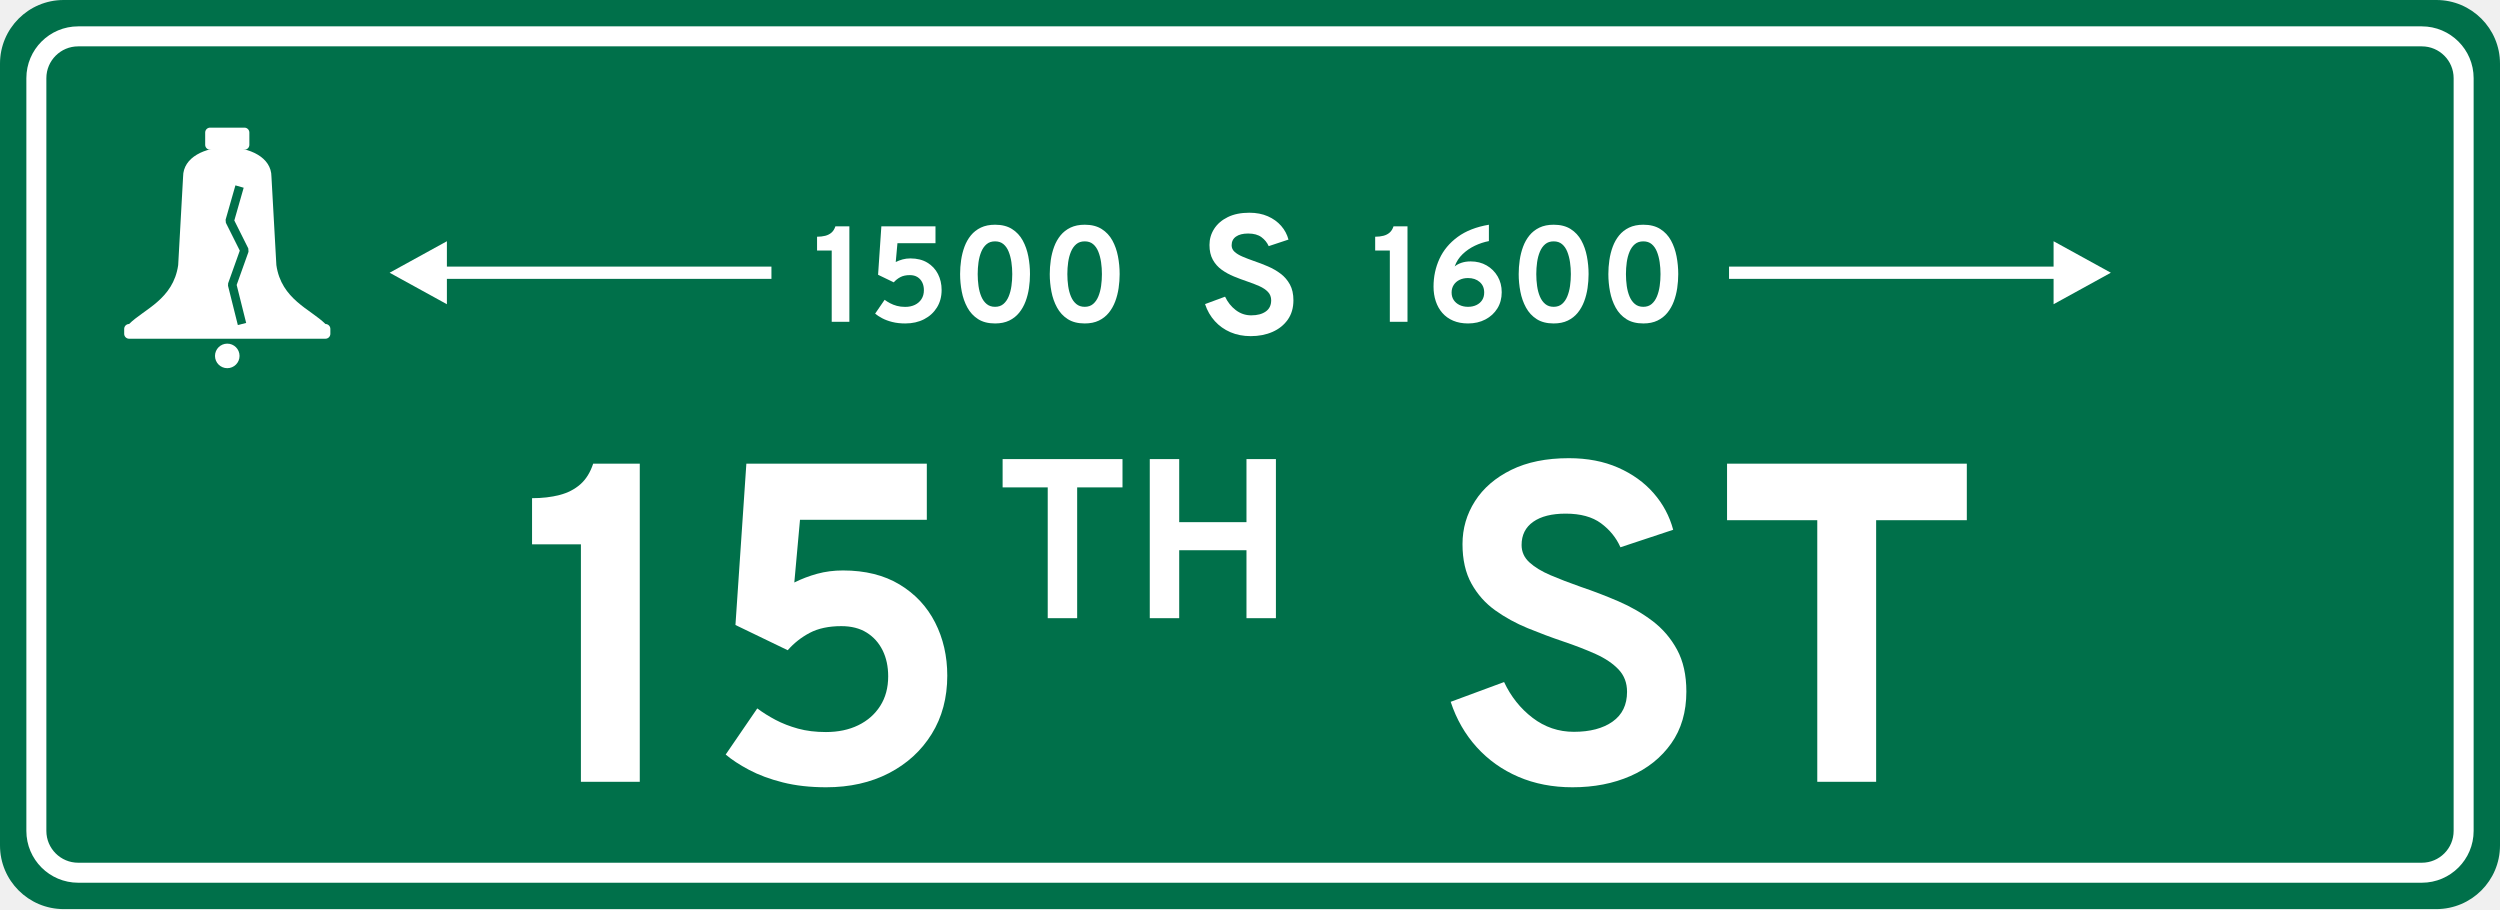
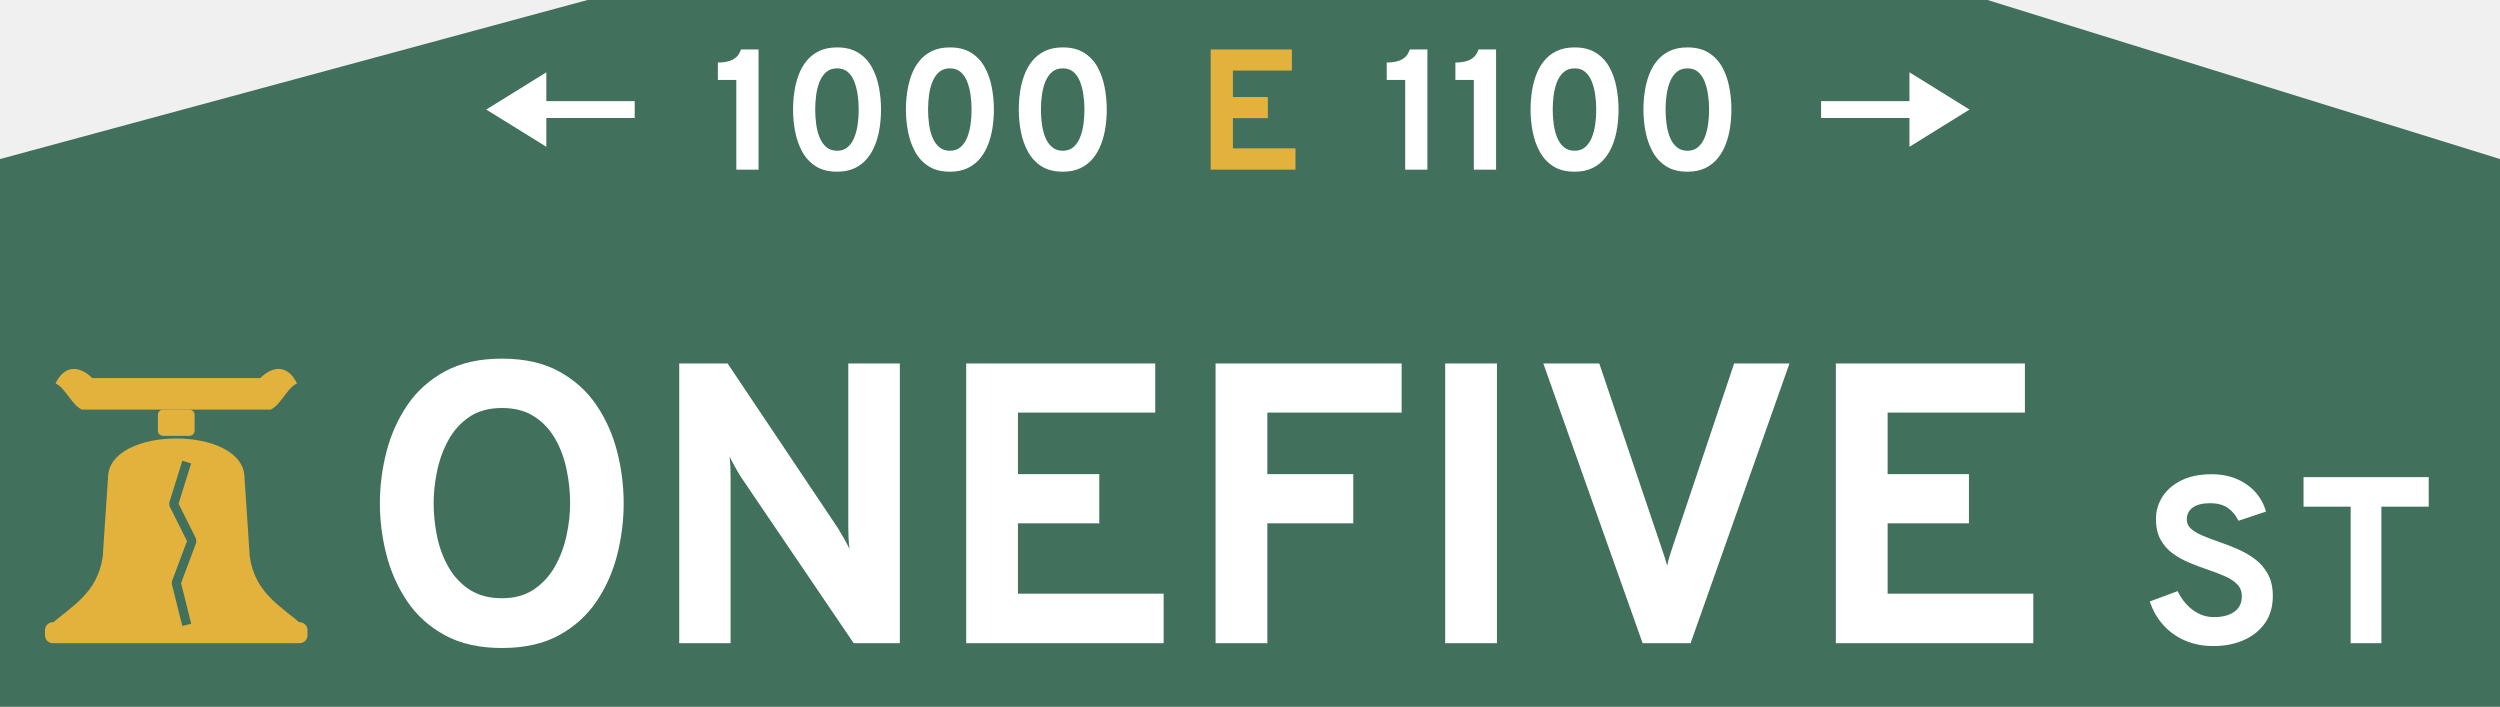
- <svg xmlns="http://www.w3.org/2000/svg" viewBox="0 0 1100 400" width="11.0in" height="4.0in">
-   <rect x="0" y="0" width="1100" height="400" rx="28.00" fill="#00704A" />
-   <rect x="16.00" y="16.00" width="1068.00" height="368.00" rx="18.40" fill="none" stroke="#FFFFFF" stroke-width="8.80" />
-   <g transform="translate(46.00,54.00) scale(1.08)">
-     <rect x="41" y="2" width="18" height="9" rx="2" fill="#FFFFFF" />
-     <path d="M32,22 C32,6 68,6 68,22 L70,58 C72,72 84,76 90,82 L10,82 C16,76 28,72 30,58 Z" fill="#FFFFFF" />
-     <rect x="8" y="82" width="84" height="6" rx="2" fill="#FFFFFF" />
-     <circle cx="50" cy="95" r="5" fill="#FFFFFF" />
-     <path d="M55,26 L51,40 L57,52 L52,66 L56,82" fill="none" stroke="#00704A" stroke-width="3.5" stroke-linejoin="bevel" />
+ <svg xmlns="http://www.w3.org/2000/svg" viewBox="0 0 1100 311" width="11.0in" height="3.11in">
+   <path d="M0,69.98 L258.50,0 L874.50,0 L1100,69.98 L1100,311 L0,311 Z" fill="#41715C" />
+   <path d="M532.704 74.64V21.77H568.429V31.06H542.485V42.691H557.855V51.981H542.485V65.274H570.015V74.64Z" fill="#E3B23C" />
+   <path d="M323.981 74.64V35.176H315.861V27.51Q318.392 27.51 320.431 26.981Q322.47 26.453 323.886 25.207Q325.302 23.96 326.02 21.77H333.762V74.64ZM368.316 75.546Q362.651 75.546 358.913 73.148Q355.174 70.75 352.984 66.747Q350.793 62.744 349.868 57.91Q348.943 53.077 348.943 48.205Q348.943 44.353 349.509 40.444Q350.076 36.536 351.379 33.024Q352.682 29.512 354.91 26.774Q357.138 24.036 360.442 22.45Q363.747 20.864 368.316 20.864Q373.943 20.864 377.7 23.243Q381.458 25.622 383.629 29.587Q385.801 33.552 386.726 38.405Q387.651 43.258 387.651 48.205Q387.651 52.057 387.085 55.947Q386.518 59.836 385.197 63.348Q383.875 66.861 381.647 69.617Q379.419 72.374 376.133 73.96Q372.848 75.546 368.316 75.546ZM368.316 66.332Q371.111 66.332 372.942 64.765Q374.774 63.197 375.85 60.592Q376.926 57.986 377.379 54.776Q377.833 51.566 377.833 48.205Q377.833 44.806 377.361 41.596Q376.889 38.386 375.831 35.762Q374.774 33.137 372.942 31.608Q371.111 30.078 368.316 30.078Q365.484 30.078 363.633 31.626Q361.783 33.175 360.688 35.799Q359.592 38.424 359.139 41.634Q358.686 44.844 358.686 48.205Q358.686 51.566 359.139 54.795Q359.592 58.024 360.688 60.629Q361.783 63.235 363.652 64.784Q365.521 66.332 368.316 66.332ZM417.976 75.546Q412.311 75.546 408.573 73.148Q404.834 70.75 402.644 66.747Q400.453 62.744 399.528 57.91Q398.603 53.077 398.603 48.205Q398.603 44.353 399.169 40.444Q399.736 36.536 401.039 33.024Q402.342 29.512 404.57 26.774Q406.798 24.036 410.102 22.45Q413.407 20.864 417.976 20.864Q423.603 20.864 427.36 23.243Q431.118 25.622 433.289 29.587Q435.461 33.552 436.386 38.405Q437.311 43.258 437.311 48.205Q437.311 52.057 436.745 55.947Q436.178 59.836 434.857 63.348Q433.535 66.861 431.307 69.617Q429.079 72.374 425.793 73.96Q422.508 75.546 417.976 75.546ZM417.976 66.332Q420.771 66.332 422.602 64.765Q424.434 63.197 425.51 60.592Q426.586 57.986 427.039 54.776Q427.493 51.566 427.493 48.205Q427.493 44.806 427.021 41.596Q426.549 38.386 425.491 35.762Q424.434 33.137 422.602 31.608Q420.771 30.078 417.976 30.078Q415.144 30.078 413.293 31.626Q411.443 33.175 410.348 35.799Q409.253 38.424 408.799 41.634Q408.346 44.844 408.346 48.205Q408.346 51.566 408.799 54.795Q409.253 58.024 410.348 60.629Q411.443 63.235 413.312 64.784Q415.182 66.332 417.976 66.332ZM467.636 75.546Q461.971 75.546 458.233 73.148Q454.494 70.75 452.304 66.747Q450.113 62.744 449.188 57.91Q448.263 53.077 448.263 48.205Q448.263 44.353 448.829 40.444Q449.396 36.536 450.699 33.024Q452.002 29.512 454.23 26.774Q456.458 24.036 459.762 22.45Q463.067 20.864 467.636 20.864Q473.263 20.864 477.021 23.243Q480.778 25.622 482.95 29.587Q485.121 33.552 486.046 38.405Q486.971 43.258 486.971 48.205Q486.971 52.057 486.405 55.947Q485.838 59.836 484.517 63.348Q483.195 66.861 480.967 69.617Q478.739 72.374 475.453 73.96Q472.168 75.546 467.636 75.546ZM467.636 66.332Q470.431 66.332 472.262 64.765Q474.094 63.197 475.17 60.592Q476.246 57.986 476.7 54.776Q477.153 51.566 477.153 48.205Q477.153 44.806 476.681 41.596Q476.209 38.386 475.151 35.762Q474.094 33.137 472.262 31.608Q470.431 30.078 467.636 30.078Q464.804 30.078 462.953 31.626Q461.103 33.175 460.008 35.799Q458.913 38.424 458.459 41.634Q458.006 44.844 458.006 48.205Q458.006 51.566 458.459 54.795Q458.913 58.024 460.008 60.629Q461.103 63.235 462.972 64.784Q464.842 66.332 467.636 66.332Z" fill="#FFFFFF" />
+   <path d="M618.278 74.64V35.176H610.159V27.51Q612.689 27.51 614.728 26.981Q616.767 26.453 618.183 25.207Q619.6 23.96 620.317 21.77H628.059V74.64ZM648.489 74.64V35.176H640.37V27.51Q642.9 27.51 644.939 26.981Q646.979 26.453 648.395 25.207Q649.811 23.96 650.529 21.77H658.27V74.64ZM692.825 75.546Q687.16 75.546 683.421 73.148Q679.683 70.75 677.492 66.747Q675.302 62.744 674.377 57.91Q673.451 53.077 673.451 48.205Q673.451 44.353 674.018 40.444Q674.584 36.536 675.887 33.024Q677.19 29.512 679.418 26.774Q681.646 24.036 684.951 22.45Q688.255 20.864 692.825 20.864Q698.451 20.864 702.209 23.243Q705.966 25.622 708.138 29.587Q710.309 33.552 711.235 38.405Q712.16 43.258 712.16 48.205Q712.16 52.057 711.593 55.947Q711.027 59.836 709.705 63.348Q708.383 66.861 706.155 69.617Q703.927 72.374 700.642 73.96Q697.356 75.546 692.825 75.546ZM692.825 66.332Q695.619 66.332 697.451 64.765Q699.282 63.197 700.359 60.592Q701.435 57.986 701.888 54.776Q702.341 51.566 702.341 48.205Q702.341 44.806 701.869 41.596Q701.397 38.386 700.34 35.762Q699.282 33.137 697.451 31.608Q695.619 30.078 692.825 30.078Q689.992 30.078 688.142 31.626Q686.291 33.175 685.196 35.799Q684.101 38.424 683.648 41.634Q683.195 44.844 683.195 48.205Q683.195 51.566 683.648 54.795Q684.101 58.024 685.196 60.629Q686.291 63.235 688.161 64.784Q690.03 66.332 692.825 66.332ZM742.485 75.546Q736.82 75.546 733.081 73.148Q729.343 70.75 727.152 66.747Q724.962 62.744 724.037 57.91Q723.111 53.077 723.111 48.205Q723.111 44.353 723.678 40.444Q724.244 36.536 725.547 33.024Q726.85 29.512 729.078 26.774Q731.306 24.036 734.611 22.45Q737.915 20.864 742.485 20.864Q748.111 20.864 751.869 23.243Q755.627 25.622 757.798 29.587Q759.969 33.552 760.895 38.405Q761.82 43.258 761.82 48.205Q761.82 52.057 761.253 55.947Q760.687 59.836 759.365 63.348Q758.043 66.861 755.815 69.617Q753.587 72.374 750.302 73.96Q747.016 75.546 742.485 75.546ZM742.485 66.332Q745.279 66.332 747.111 64.765Q748.942 63.197 750.019 60.592Q751.095 57.986 751.548 54.776Q752.001 51.566 752.001 48.205Q752.001 44.806 751.529 41.596Q751.057 38.386 750 35.762Q748.942 33.137 747.111 31.608Q745.279 30.078 742.485 30.078Q739.652 30.078 737.802 31.626Q735.951 33.175 734.856 35.799Q733.761 38.424 733.308 41.634Q732.855 44.844 732.855 48.205Q732.855 51.566 733.308 54.795Q733.761 58.024 734.856 60.629Q735.951 63.235 737.821 64.784Q739.69 66.332 742.485 66.332Z" fill="#FFFFFF" />
+   <path d="M279.27,44.50 L240.39,44.50 L240.39,31.82 L213.96,48.20 L240.39,64.59 L240.39,51.91 L279.27,51.91 Z" fill="#FFFFFF" />
+   <path d="M801.28,44.50 L840.16,44.50 L840.16,31.82 L866.59,48.20 L840.16,64.59 L840.16,51.91 L801.28,51.91 Z" fill="#FFFFFF" />
+   <g transform="translate(19.80,157.12) scale(1.155)" fill="#E3B23C">
+     <path d="M4,10 C8,2 14,4 18,8 L82,8 C86,4 92,2 96,10 C92,12 90,18 86,20 L14,20 C10,18 8,12 4,10 Z" />
+     <rect x="43" y="20" width="14" height="10" rx="2" />
+     <path d="M24,46 C24,26 76,26 76,46 L78,76 C80,90 90,95 98,102 L2,102 C10,95 20,90 22,76 Z" />
+     <rect x="0" y="101" width="100" height="8" rx="3" />
+     <path d="M54,40 L49,56 L56,70 L50,86 L54,102" fill="none" stroke="#41715C" stroke-width="3.5" stroke-linejoin="bevel" />
  </g>
-   <path d="M550.319 147.9Q545.406 147.9 541.394 146.175Q537.381 144.45 534.513 141.281Q531.644 138.113 530.219 133.8L539.031 130.537Q540.719 134.137 543.737 136.444Q546.756 138.75 550.544 138.75Q554.556 138.75 556.938 137.062Q559.319 135.375 559.319 132.15Q559.319 129.938 557.913 128.456Q556.506 126.975 554.125 125.906Q551.744 124.838 548.744 123.825Q545.856 122.85 542.931 121.65Q540.006 120.45 537.569 118.706Q535.131 116.963 533.65 114.3Q532.169 111.638 532.169 107.775Q532.169 103.912 534.231 100.688Q536.294 97.463 540.212 95.531Q544.131 93.6 549.719 93.6Q554.294 93.6 557.837 95.156Q561.381 96.713 563.706 99.375Q566.031 102.037 566.931 105.412L558.231 108.3Q557.181 105.938 555.025 104.344Q552.869 102.75 549.194 102.75Q545.744 102.75 543.831 104.1Q541.919 105.45 541.919 107.925Q541.919 109.613 543.212 110.794Q544.506 111.975 546.7 112.912Q548.894 113.85 551.669 114.825Q554.781 115.875 557.875 117.206Q560.969 118.537 563.5 120.45Q566.031 122.362 567.569 125.194Q569.106 128.025 569.106 132.113Q569.106 137.137 566.612 140.662Q564.119 144.188 559.881 146.044Q555.644 147.9 550.319 147.9Z" fill="#FFFFFF" />
-   <path d="M365.954 141.6V110.25H359.504V104.16Q361.514 104.16 363.134 103.74Q364.754 103.32 365.879 102.33Q367.004 101.34 367.574 99.6H373.724V141.6ZM398.324 142.32Q395.144 142.32 392.594 141.675Q390.044 141.03 388.154 140.025Q386.264 139.02 385.064 138.0L389.234 131.91Q390.314 132.72 391.649 133.425Q392.984 134.13 394.619 134.58Q396.254 135.03 398.294 135.03Q400.724 135.03 402.569 134.13Q404.414 133.23 405.464 131.58Q406.514 129.93 406.514 127.68Q406.514 125.73 405.779 124.245Q405.044 122.76 403.679 121.905Q402.314 121.05 400.334 121.05Q397.844 121.05 396.164 121.935Q394.484 122.82 393.254 124.23L386.354 120.9L387.794 99.6H411.614V107.01H394.874L394.124 115.29Q395.564 114.57 397.154 114.135Q398.744 113.7 400.544 113.7Q404.954 113.7 408.029 115.56Q411.104 117.42 412.709 120.57Q414.314 123.72 414.314 127.59Q414.314 131.97 412.259 135.285Q410.204 138.6 406.604 140.46Q403.004 142.32 398.324 142.32ZM437.834 142.32Q433.334 142.32 430.364 140.415Q427.394 138.51 425.654 135.33Q423.914 132.15 423.179 128.31Q422.444 124.47 422.444 120.6Q422.444 117.54 422.894 114.435Q423.344 111.33 424.379 108.54Q425.414 105.75 427.184 103.575Q428.954 101.4 431.579 100.14Q434.204 98.88 437.834 98.88Q442.304 98.88 445.289 100.77Q448.274 102.66 449.999 105.81Q451.724 108.96 452.459 112.815Q453.194 116.67 453.194 120.6Q453.194 123.66 452.744 126.75Q452.294 129.84 451.244 132.63Q450.194 135.42 448.424 137.61Q446.654 139.8 444.044 141.06Q441.434 142.32 437.834 142.32ZM437.834 135.0Q440.054 135.0 441.509 133.755Q442.964 132.51 443.819 130.44Q444.674 128.37 445.034 125.82Q445.394 123.27 445.394 120.6Q445.394 117.9 445.019 115.35Q444.644 112.8 443.804 110.715Q442.964 108.63 441.509 107.415Q440.054 106.2 437.834 106.2Q435.584 106.2 434.114 107.43Q432.644 108.66 431.774 110.745Q430.904 112.83 430.544 115.38Q430.184 117.93 430.184 120.6Q430.184 123.27 430.544 125.835Q430.904 128.4 431.774 130.47Q432.644 132.54 434.129 133.77Q435.614 135.0 437.834 135.0ZM477.284 142.32Q472.784 142.32 469.814 140.415Q466.844 138.51 465.104 135.33Q463.364 132.15 462.629 128.31Q461.894 124.47 461.894 120.6Q461.894 117.54 462.344 114.435Q462.794 111.33 463.829 108.54Q464.864 105.75 466.634 103.575Q468.404 101.4 471.029 100.14Q473.654 98.88 477.284 98.88Q481.754 98.88 484.739 100.77Q487.724 102.66 489.449 105.81Q491.174 108.96 491.909 112.815Q492.644 116.67 492.644 120.6Q492.644 123.66 492.194 126.75Q491.744 129.84 490.694 132.63Q489.644 135.42 487.874 137.61Q486.104 139.8 483.494 141.06Q480.884 142.32 477.284 142.32ZM477.284 135.0Q479.504 135.0 480.959 133.755Q482.414 132.51 483.269 130.44Q484.124 128.37 484.484 125.82Q484.844 123.27 484.844 120.6Q484.844 117.9 484.469 115.35Q484.094 112.8 483.254 110.715Q482.414 108.63 480.959 107.415Q479.504 106.2 477.284 106.2Q475.034 106.2 473.564 107.43Q472.094 108.66 471.224 110.745Q470.354 112.83 469.994 115.38Q469.634 117.93 469.634 120.6Q469.634 123.27 469.994 125.835Q470.354 128.4 471.224 130.47Q472.094 132.54 473.579 133.77Q475.064 135.0 477.284 135.0Z" fill="#FFFFFF" />
-   <path d="M611.526 141.6V110.25H605.076V104.16Q607.086 104.16 608.706 103.74Q610.326 103.32 611.451 102.33Q612.576 101.34 613.146 99.6H619.296V141.6ZM645.966 142.32Q642.246 142.32 639.396 141.105Q636.546 139.89 634.626 137.685Q632.706 135.48 631.731 132.525Q630.756 129.57 630.756 126.12Q630.756 119.55 633.366 113.88Q635.976 108.21 641.376 104.25Q646.776 100.29 655.116 98.88V106.08Q651.966 106.68 648.936 108.12Q645.906 109.56 643.536 111.84Q641.166 114.12 640.056 117.24Q641.226 116.25 643.026 115.635Q644.826 115.02 647.106 115.02Q651.036 115.02 654.111 116.79Q657.186 118.56 658.971 121.62Q660.756 124.68 660.756 128.58Q660.756 132.63 658.836 135.72Q656.916 138.81 653.571 140.565Q650.226 142.32 645.966 142.32ZM645.936 135.0Q648.006 135.0 649.626 134.22Q651.246 133.44 652.146 132.045Q653.046 130.65 653.046 128.7Q653.046 125.79 651.051 124.065Q649.056 122.34 645.936 122.34Q643.836 122.34 642.201 123.135Q640.566 123.93 639.636 125.37Q638.706 126.81 638.706 128.7Q638.706 130.65 639.651 132.045Q640.596 133.44 642.231 134.22Q643.866 135.0 645.936 135.0ZM683.616 142.32Q679.116 142.32 676.146 140.415Q673.176 138.51 671.436 135.33Q669.696 132.15 668.961 128.31Q668.226 124.47 668.226 120.6Q668.226 117.54 668.676 114.435Q669.126 111.33 670.161 108.54Q671.196 105.75 672.966 103.575Q674.736 101.4 677.361 100.14Q679.986 98.88 683.616 98.88Q688.086 98.88 691.071 100.77Q694.056 102.66 695.781 105.81Q697.506 108.96 698.241 112.815Q698.976 116.67 698.976 120.6Q698.976 123.66 698.526 126.75Q698.076 129.84 697.026 132.63Q695.976 135.42 694.206 137.61Q692.436 139.8 689.826 141.06Q687.216 142.32 683.616 142.32ZM683.616 135.0Q685.836 135.0 687.291 133.755Q688.746 132.51 689.601 130.44Q690.456 128.37 690.816 125.82Q691.176 123.27 691.176 120.6Q691.176 117.9 690.801 115.35Q690.426 112.8 689.586 110.715Q688.746 108.63 687.291 107.415Q685.836 106.2 683.616 106.2Q681.366 106.2 679.896 107.43Q678.426 108.66 677.556 110.745Q676.686 112.83 676.326 115.38Q675.966 117.93 675.966 120.6Q675.966 123.27 676.326 125.835Q676.686 128.4 677.556 130.47Q678.426 132.54 679.911 133.77Q681.396 135.0 683.616 135.0ZM723.066 142.32Q718.566 142.32 715.596 140.415Q712.626 138.51 710.886 135.33Q709.146 132.15 708.411 128.31Q707.676 124.47 707.676 120.6Q707.676 117.54 708.126 114.435Q708.576 111.33 709.611 108.54Q710.646 105.75 712.416 103.575Q714.186 101.4 716.811 100.14Q719.436 98.88 723.066 98.88Q727.536 98.88 730.521 100.77Q733.506 102.66 735.231 105.81Q736.956 108.96 737.691 112.815Q738.426 116.67 738.426 120.6Q738.426 123.66 737.976 126.75Q737.526 129.84 736.476 132.63Q735.426 135.42 733.656 137.61Q731.886 139.8 729.276 141.06Q726.666 142.32 723.066 142.32ZM723.066 135.0Q725.286 135.0 726.741 133.755Q728.196 132.51 729.051 130.44Q729.906 128.37 730.266 125.82Q730.626 123.27 730.626 120.6Q730.626 117.9 730.251 115.35Q729.876 112.8 729.036 110.715Q728.196 108.63 726.741 107.415Q725.286 106.2 723.066 106.2Q720.816 106.2 719.346 107.43Q717.876 108.66 717.006 110.745Q716.136 112.83 715.776 115.38Q715.416 117.93 715.416 120.6Q715.416 123.27 715.776 125.835Q716.136 128.4 717.006 130.47Q717.876 132.54 719.361 133.77Q720.846 135.0 723.066 135.0Z" fill="#FFFFFF" />
-   <path d="M339.434,117.3 L196.634,117.3 L196.634,106.14 L171.434,120.0 L196.634,133.86 L196.634,122.7 L339.434,122.7 Z" fill="#FFFFFF" />
-   <path d="M760.776,117.3 L903.576,117.3 L903.576,106.14 L928.776,120.0 L903.576,133.86 L903.576,122.7 L760.776,122.7 Z" fill="#FFFFFF" />
-   <path d="M255.6 344.0V239.5H234.1V219.2Q240.8 219.2 246.2 217.8Q251.6 216.4 255.35 213.1Q259.1 209.8 261.0 204.0H281.5V344.0ZM363.5 346.4Q352.9 346.4 344.4 344.25Q335.9 342.1 329.6 338.75Q323.3 335.4 319.3 332.0L333.2 311.7Q336.8 314.4 341.25 316.75Q345.7 319.1 351.15 320.6Q356.6 322.1 363.4 322.1Q371.5 322.1 377.65 319.1Q383.8 316.1 387.3 310.6Q390.8 305.1 390.8 297.6Q390.8 291.1 388.35 286.15Q385.9 281.2 381.35 278.35Q376.8 275.5 370.2 275.5Q361.9 275.5 356.3 278.45Q350.7 281.4 346.6 286.1L323.6 275.0L328.4 204.0H407.8V228.7H352.0L349.5 256.3Q354.3 253.9 359.6 252.45Q364.9 251.0 370.9 251.0Q385.6 251.0 395.85 257.2Q406.1 263.4 411.45 273.9Q416.8 284.4 416.8 297.3Q416.8 311.9 409.95 322.95Q403.1 334.0 391.1 340.2Q379.1 346.4 363.5 346.4Z" fill="#FFFFFF" />
-   <path d="M461.0 272.0V214.45H441.15V202.0H493.9V214.45H473.95V272.0ZM505.9 272.0V202.0H518.85V229.75H548.45V202.0H561.4V272.0H548.45V242.1H518.85V272.0Z" fill="#FFFFFF" />
-   <path d="M691.9 346.4Q678.8 346.4 668.1 341.8Q657.4 337.2 649.75 328.75Q642.1 320.3 638.3 308.8L661.8 300.1Q666.3 309.7 674.35 315.85Q682.4 322.0 692.5 322.0Q703.2 322.0 709.55 317.5Q715.9 313.0 715.9 304.4Q715.9 298.5 712.15 294.55Q708.4 290.6 702.05 287.75Q695.7 284.9 687.7 282.2Q680.0 279.6 672.2 276.4Q664.4 273.2 657.9 268.55Q651.4 263.9 647.45 256.8Q643.5 249.7 643.5 239.4Q643.5 229.1 649.0 220.5Q654.5 211.9 664.95 206.75Q675.4 201.6 690.3 201.6Q702.5 201.6 711.95 205.75Q721.4 209.9 727.6 217.0Q733.8 224.1 736.2 233.1L713.0 240.8Q710.2 234.5 704.45 230.25Q698.7 226.0 688.9 226.0Q679.7 226.0 674.6 229.6Q669.5 233.2 669.5 239.8Q669.5 244.3 672.95 247.45Q676.4 250.6 682.25 253.1Q688.1 255.6 695.5 258.2Q703.8 261.0 712.05 264.55Q720.3 268.1 727.05 273.2Q733.8 278.3 737.9 285.85Q742.0 293.4 742.0 304.3Q742.0 317.7 735.35 327.1Q728.7 336.5 717.4 341.45Q706.1 346.4 691.9 346.4ZM799.6 344.0V228.9H759.9V204.0H865.4V228.9H825.5V344.0Z" fill="#FFFFFF" />
+   <path d="M973.887 284.263Q967.049 284.263 961.463 281.862Q955.877 279.46 951.884 275.049Q947.89 270.638 945.906 264.634L958.174 260.093Q960.523 265.104 964.726 268.315Q968.928 271.525 974.201 271.525Q979.786 271.525 983.101 269.176Q986.416 266.827 986.416 262.337Q986.416 259.257 984.459 257.195Q982.501 255.133 979.186 253.645Q975.871 252.158 971.695 250.748Q967.675 249.391 963.603 247.72Q959.531 246.05 956.138 243.622Q952.745 241.195 950.683 237.488Q948.621 233.782 948.621 228.405Q948.621 223.028 951.492 218.539Q954.363 214.049 959.819 211.361Q965.274 208.672 973.052 208.672Q979.421 208.672 984.354 210.839Q989.288 213.005 992.524 216.711Q995.761 220.418 997.014 225.116L984.902 229.136Q983.441 225.847 980.439 223.628Q977.437 221.41 972.321 221.41Q967.519 221.41 964.856 223.289Q962.194 225.168 962.194 228.614Q962.194 230.963 963.995 232.607Q965.796 234.252 968.85 235.557Q971.904 236.862 975.767 238.219Q980.1 239.681 984.406 241.534Q988.713 243.387 992.237 246.05Q995.761 248.712 997.901 252.654Q1000.041 256.595 1000.041 262.285Q1000.041 269.28 996.57 274.188Q993.098 279.095 987.199 281.679Q981.3 284.263 973.887 284.263ZM1034.287 283.01V222.924H1013.562V209.925H1068.637V222.924H1047.808V283.01Z" fill="#FFFFFF" />
+   <path d="M220.871 285.12Q206.099 285.12 195.812 279.537Q185.524 273.954 179.238 264.677Q172.951 255.401 170.049 244.146Q167.148 232.892 167.148 221.461Q167.148 210.031 170.049 198.776Q172.951 187.522 179.238 178.246Q185.524 168.969 195.812 163.386Q206.099 157.803 220.871 157.803Q235.643 157.803 245.886 163.386Q256.129 168.969 262.416 178.246Q268.703 187.522 271.561 198.776Q274.418 210.031 274.418 221.461Q274.418 232.892 271.561 244.146Q268.703 255.401 262.416 264.677Q256.129 273.954 245.886 279.537Q235.643 285.12 220.871 285.12ZM220.871 263.227Q229.136 263.227 234.895 259.358Q240.654 255.489 244.171 249.246Q247.688 243.003 249.271 235.662Q250.854 228.32 250.854 221.461Q250.854 214.076 249.315 206.646Q247.776 199.216 244.303 193.105Q240.83 186.994 235.071 183.257Q229.312 179.52 220.871 179.52Q212.342 179.52 206.583 183.389Q200.824 187.258 197.351 193.545Q193.877 199.832 192.339 207.173Q190.8 214.515 190.8 221.461Q190.8 228.759 192.339 236.145Q193.877 243.531 197.438 249.686Q200.999 255.841 206.759 259.534Q212.518 263.227 220.871 263.227ZM298.862 283.01V159.913H320.14L368.675 232.364Q369.643 233.947 371.181 236.629Q372.72 239.311 373.775 241.509Q373.511 239.574 373.379 236.805Q373.248 234.035 373.248 232.364V159.913H395.933V283.01H375.622L326.119 210.031Q325.152 208.536 323.613 205.811Q322.074 203.085 321.019 200.887Q321.283 203.085 321.371 205.635Q321.459 208.185 321.459 210.031V283.01ZM425.124 283.01V159.913H508.303V181.543H447.897V208.624H483.683V230.254H447.897V261.204H511.996V283.01ZM534.856 283.01V159.913H616.716V181.543H557.629V208.624H595.438V230.254H557.629V283.01ZM635.884 283.01V159.913H658.657V283.01ZM722.755 283.01 679.056 159.913H703.675L731.196 241.421Q731.812 243.267 732.471 245.246Q733.131 247.224 733.57 248.895Q733.834 247.4 734.406 245.421Q734.977 243.443 735.681 241.421L763.026 159.913H787.381L743.858 283.01ZM807.78 283.01V159.913H890.959V181.543H830.553V208.624H866.339V230.254H830.553V261.204H894.652V283.01Z" fill="#FFFFFF" />
</svg>
